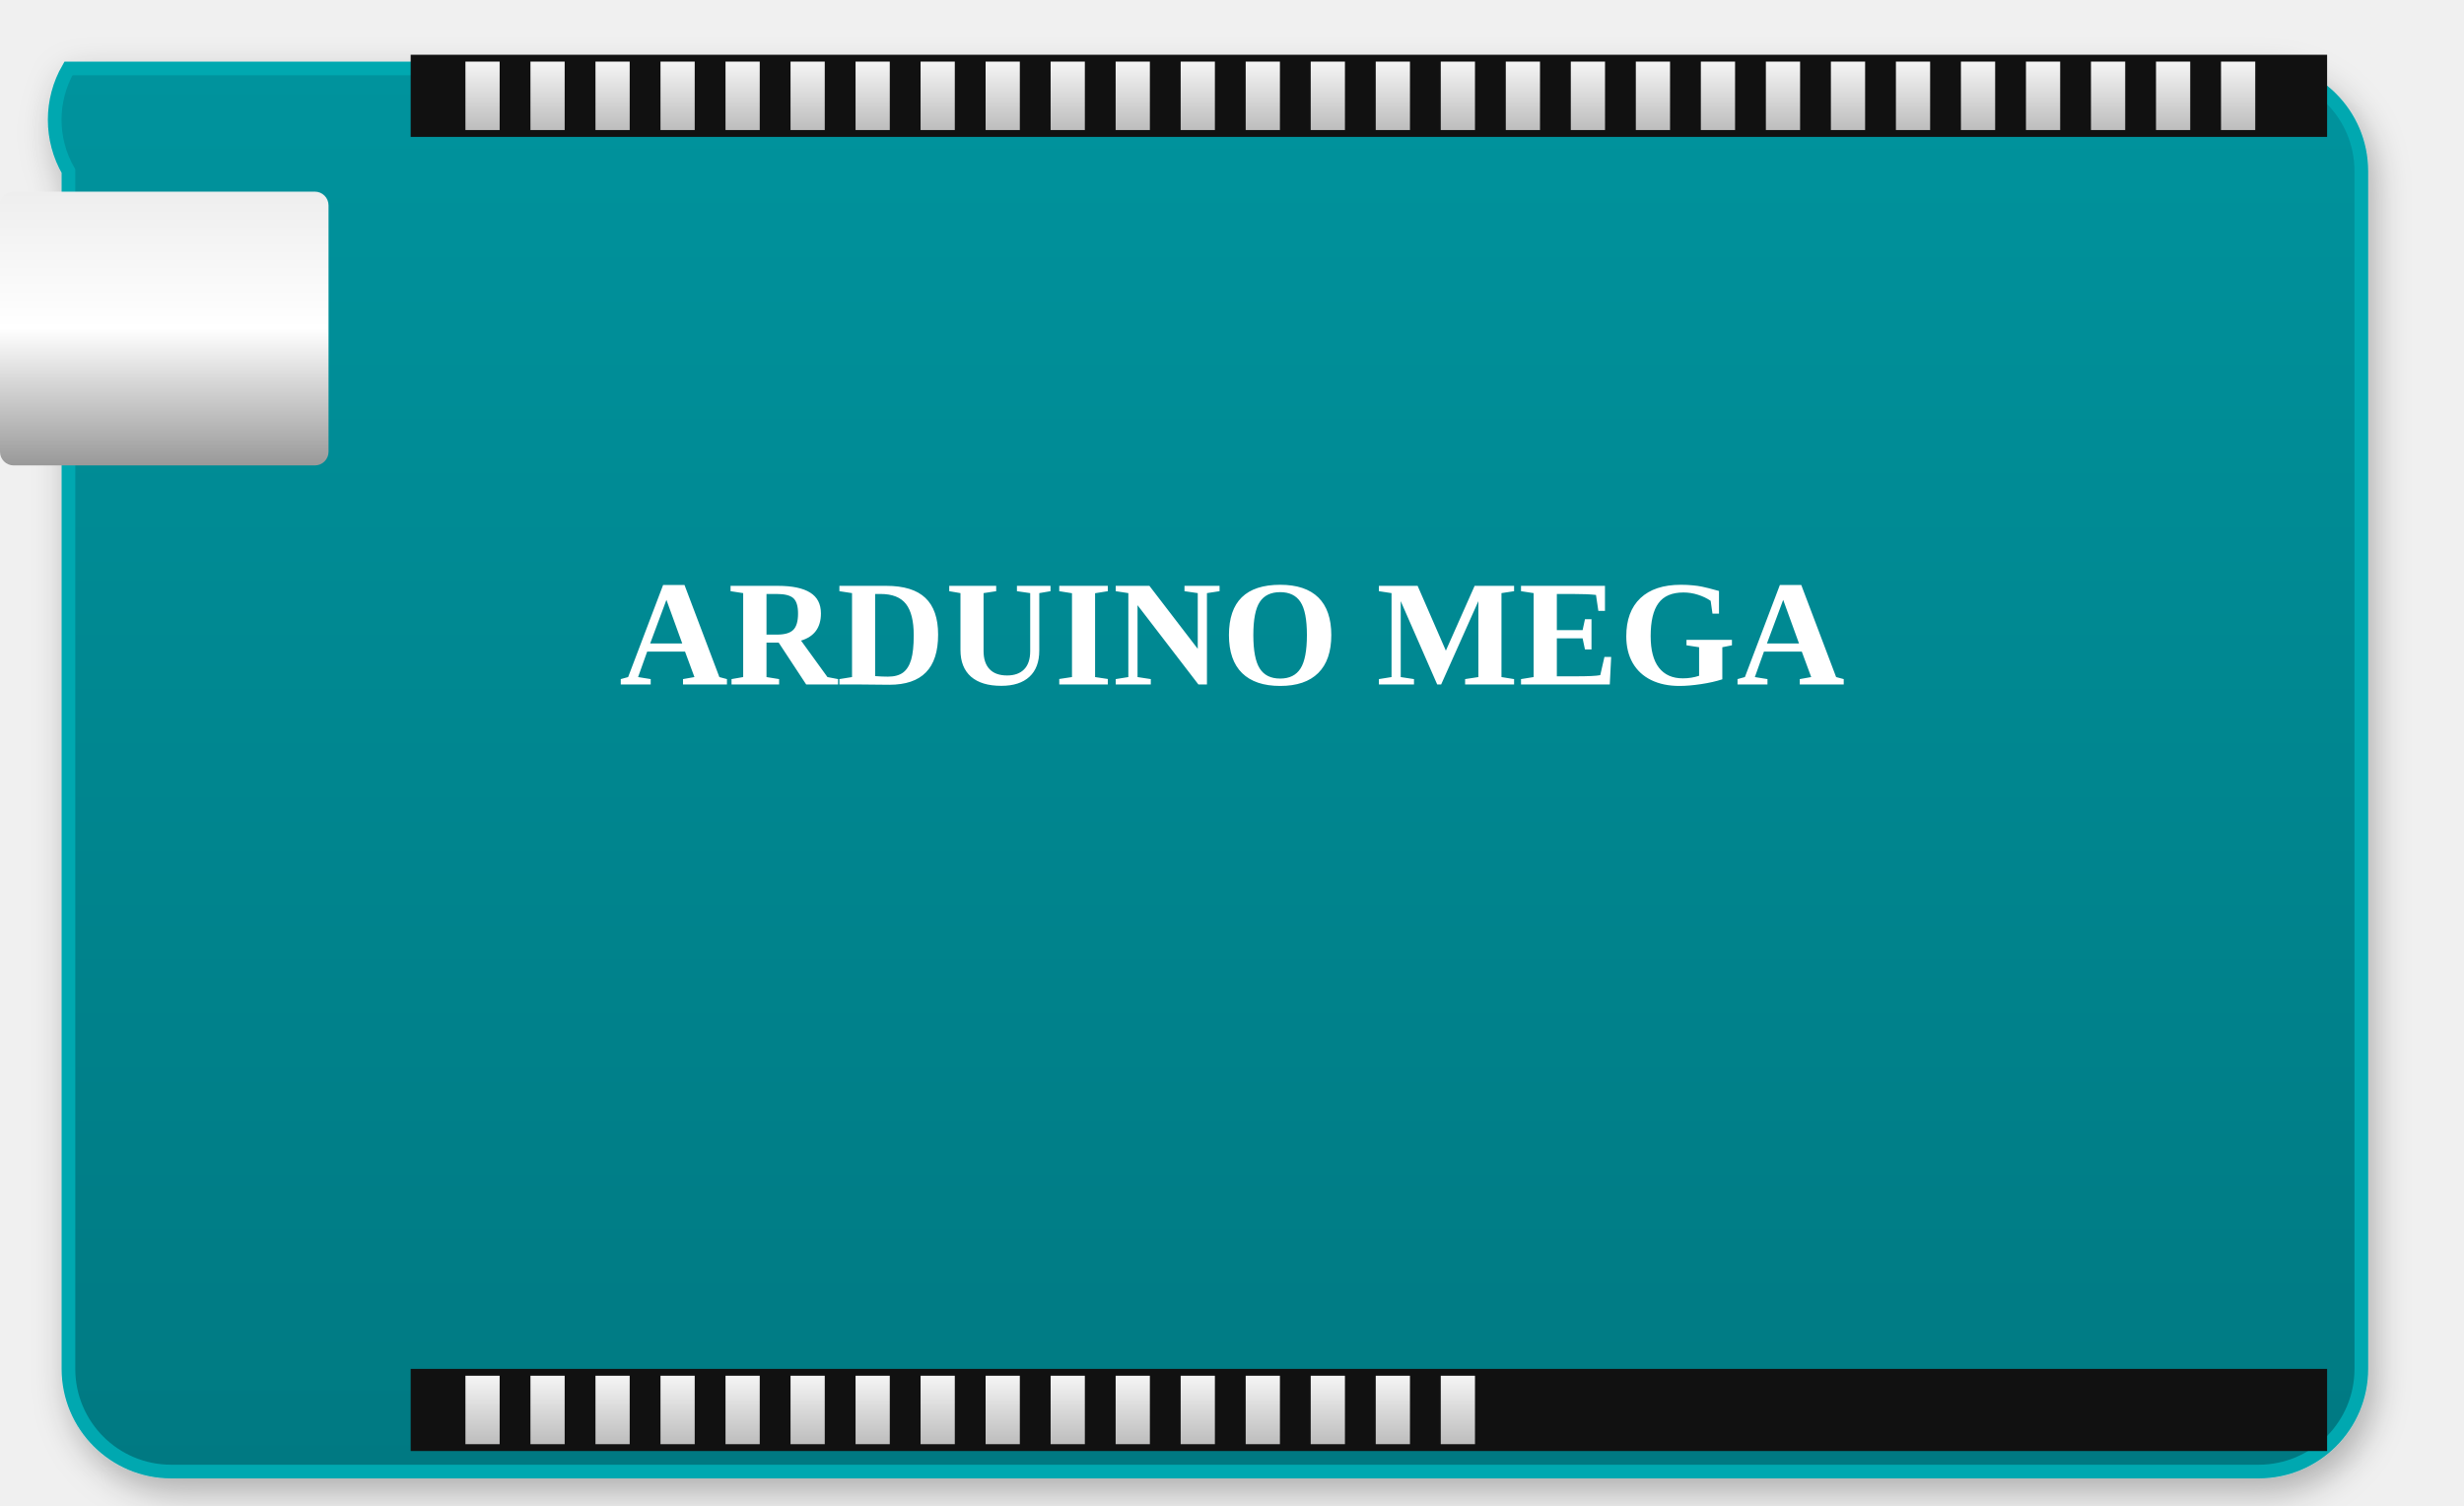
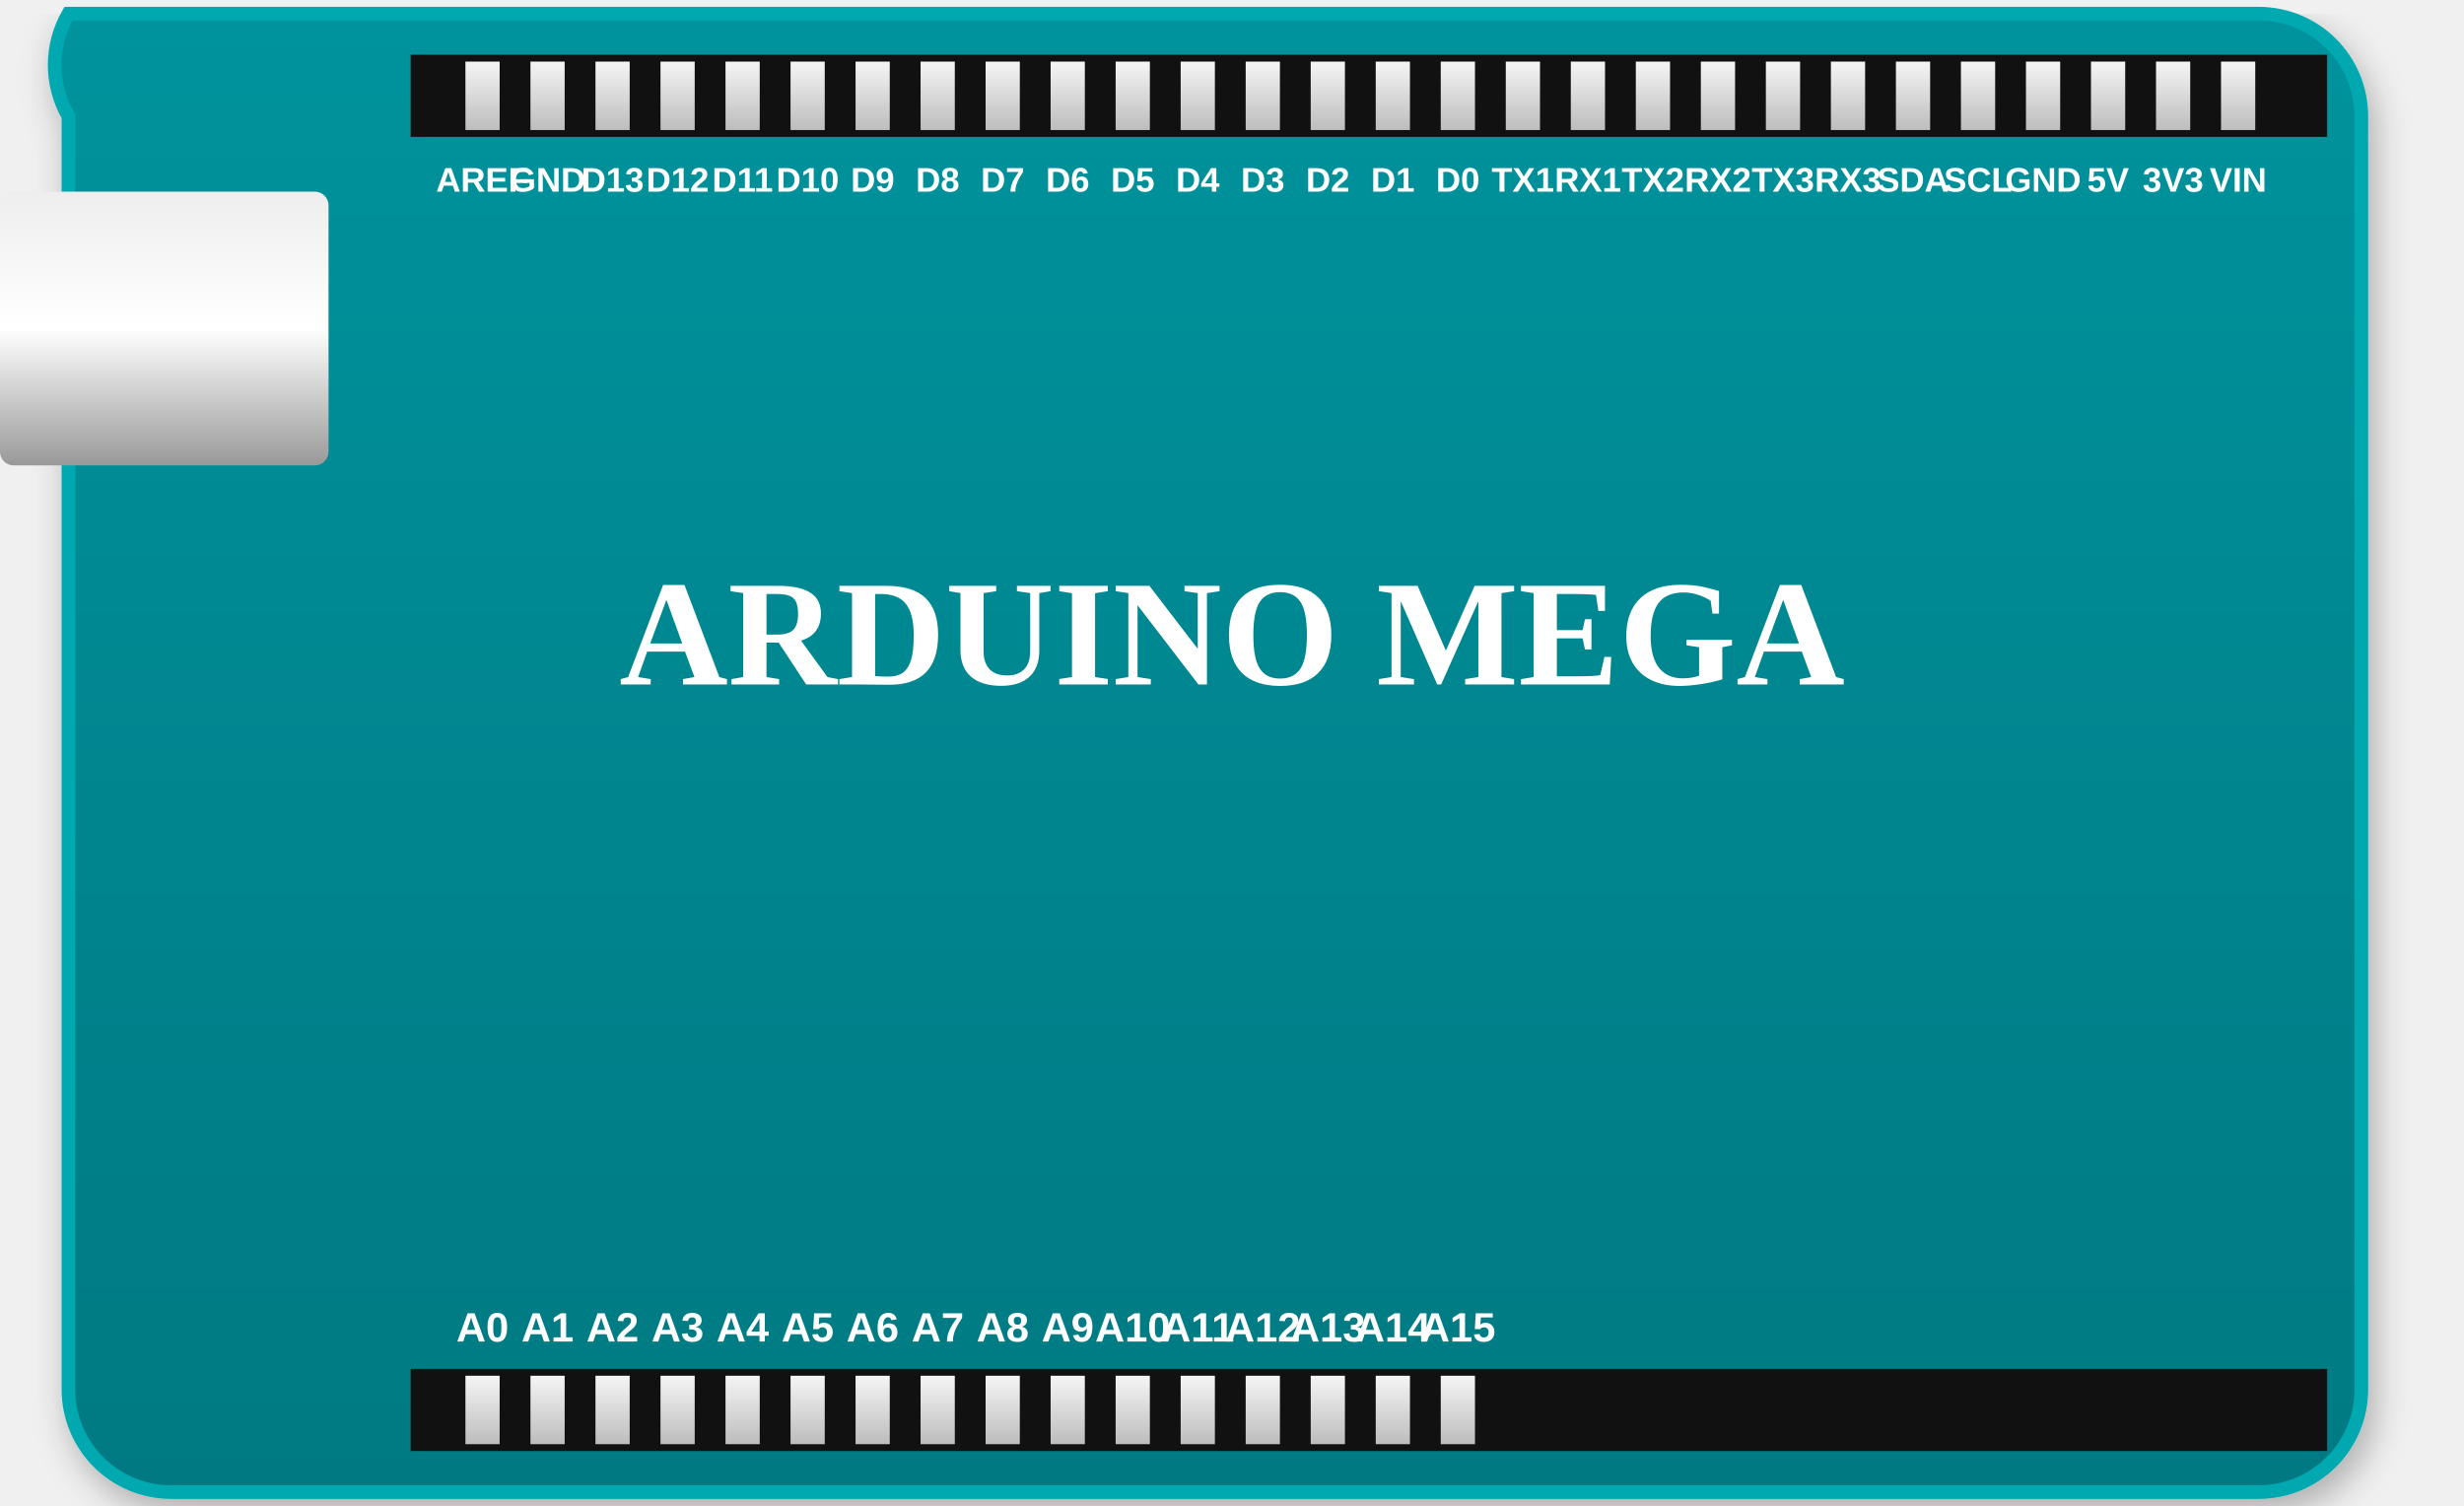
<svg xmlns="http://www.w3.org/2000/svg" viewBox="0 0 360 220" width="360" height="220">
  <defs>
    <linearGradient id="pcb-mega" x1="0" y1="0" x2="0" y2="1">
      <stop offset="0%" stop-color="#1E88E5" />
      <stop offset="100%" stop-color="#0D47A1" />
    </linearGradient>
    <linearGradient id="pcbTeal-mega" x1="0" y1="0" x2="0" y2="1">
      <stop offset="0%" stop-color="#00939d" />
      <stop offset="100%" stop-color="#007982" />
    </linearGradient>
    <linearGradient id="metal-mega" x1="0" y1="0" x2="0" y2="1">
      <stop offset="0%" stop-color="#eee" />
      <stop offset="50%" stop-color="#fff" />
      <stop offset="100%" stop-color="#999" />
    </linearGradient>
    <linearGradient id="pin-mega" x1="0" y1="0" x2="0" y2="1">
      <stop offset="0%" stop-color="#f5f5f5" />
      <stop offset="100%" stop-color="#bdbdbd" />
    </linearGradient>
    <filter id="sh-mega" x="-8%" y="-8%" width="116%" height="116%">
      <feDropShadow dx="1" dy="2" stdDeviation="2.5" flood-opacity="0.28" />
    </filter>
    <filter id="glow-mega">
      <feGaussianBlur stdDeviation="1.5" result="b" />
      <feMerge>
        <feMergeNode in="b" />
        <feMergeNode in="SourceGraphic" />
      </feMerge>
    </filter>
  </defs>
-   <path d="M 10 10 L 330 10 A 15 15 0 0 1 345 25 L 345 200 A 15 15 0 0 1 330 215 L 25 215 A 15 15 0 0 1 10 200 L 10 25 A 15 15 0 0 1 10 10 Z" fill="url(#pcbTeal-mega)" stroke="#00a8b0" stroke-width="2" filter="url(#sh-mega)" />
+   <path d="M 10 2 L 330 2 A 15 15 0 0 1 345 17 L 345 203 A 15 15 0 0 1 330 218 L 25 218 A 15 15 0 0 1 10 203 L 10 17 A 15 15 0 0 1 10 2 Z" fill="url(#pcbTeal-mega)" stroke="#00a8b0" stroke-width="2" filter="url(#sh-mega)" />
  <text x="180" y="100" text-anchor="middle" fill="#fff" font-size="22" font-weight="bold">ARDUINO MEGA</text>
  <rect x="60" y="8" width="280" height="12" fill="#111" />
  <rect x="60" y="200" width="280" height="12" fill="#111" />
  <rect x="68" y="9" width="5" height="10" fill="url(#pin-mega)" />
+   <text x="70.5" y="28" text-anchor="middle" fill="#fff" font-size="5" font-weight="bold" font-family="Arial">AREF</text>
  <rect x="77.5" y="9" width="5" height="10" fill="url(#pin-mega)" />
+   <text x="80" y="28" text-anchor="middle" fill="#fff" font-size="5" font-weight="bold" font-family="Arial">GND</text>
  <rect x="87" y="9" width="5" height="10" fill="url(#pin-mega)" />
+   <text x="89.5" y="28" text-anchor="middle" fill="#fff" font-size="5" font-weight="bold" font-family="Arial">D13</text>
  <rect x="96.5" y="9" width="5" height="10" fill="url(#pin-mega)" />
+   <text x="99" y="28" text-anchor="middle" fill="#fff" font-size="5" font-weight="bold" font-family="Arial">D12</text>
  <rect x="106" y="9" width="5" height="10" fill="url(#pin-mega)" />
+   <text x="108.5" y="28" text-anchor="middle" fill="#fff" font-size="5" font-weight="bold" font-family="Arial">D11</text>
  <rect x="115.5" y="9" width="5" height="10" fill="url(#pin-mega)" />
+   <text x="118" y="28" text-anchor="middle" fill="#fff" font-size="5" font-weight="bold" font-family="Arial">D10</text>
  <rect x="125" y="9" width="5" height="10" fill="url(#pin-mega)" />
+   <text x="127.5" y="28" text-anchor="middle" fill="#fff" font-size="5" font-weight="bold" font-family="Arial">D9</text>
  <rect x="134.5" y="9" width="5" height="10" fill="url(#pin-mega)" />
+   <text x="137" y="28" text-anchor="middle" fill="#fff" font-size="5" font-weight="bold" font-family="Arial">D8</text>
  <rect x="144" y="9" width="5" height="10" fill="url(#pin-mega)" />
+   <text x="146.5" y="28" text-anchor="middle" fill="#fff" font-size="5" font-weight="bold" font-family="Arial">D7</text>
  <rect x="153.5" y="9" width="5" height="10" fill="url(#pin-mega)" />
+   <text x="156" y="28" text-anchor="middle" fill="#fff" font-size="5" font-weight="bold" font-family="Arial">D6</text>
  <rect x="163" y="9" width="5" height="10" fill="url(#pin-mega)" />
+   <text x="165.5" y="28" text-anchor="middle" fill="#fff" font-size="5" font-weight="bold" font-family="Arial">D5</text>
  <rect x="172.5" y="9" width="5" height="10" fill="url(#pin-mega)" />
+   <text x="175" y="28" text-anchor="middle" fill="#fff" font-size="5" font-weight="bold" font-family="Arial">D4</text>
  <rect x="182" y="9" width="5" height="10" fill="url(#pin-mega)" />
+   <text x="184.5" y="28" text-anchor="middle" fill="#fff" font-size="5" font-weight="bold" font-family="Arial">D3</text>
  <rect x="191.5" y="9" width="5" height="10" fill="url(#pin-mega)" />
+   <text x="194" y="28" text-anchor="middle" fill="#fff" font-size="5" font-weight="bold" font-family="Arial">D2</text>
  <rect x="201" y="9" width="5" height="10" fill="url(#pin-mega)" />
+   <text x="203.5" y="28" text-anchor="middle" fill="#fff" font-size="5" font-weight="bold" font-family="Arial">D1</text>
  <rect x="210.5" y="9" width="5" height="10" fill="url(#pin-mega)" />
+   <text x="213" y="28" text-anchor="middle" fill="#fff" font-size="5" font-weight="bold" font-family="Arial">D0</text>
  <rect x="220" y="9" width="5" height="10" fill="url(#pin-mega)" />
+   <text x="222.5" y="28" text-anchor="middle" fill="#fff" font-size="5" font-weight="bold" font-family="Arial">TX1</text>
  <rect x="229.5" y="9" width="5" height="10" fill="url(#pin-mega)" />
+   <text x="232" y="28" text-anchor="middle" fill="#fff" font-size="5" font-weight="bold" font-family="Arial">RX1</text>
  <rect x="239" y="9" width="5" height="10" fill="url(#pin-mega)" />
+   <text x="241.5" y="28" text-anchor="middle" fill="#fff" font-size="5" font-weight="bold" font-family="Arial">TX2</text>
  <rect x="248.5" y="9" width="5" height="10" fill="url(#pin-mega)" />
+   <text x="251" y="28" text-anchor="middle" fill="#fff" font-size="5" font-weight="bold" font-family="Arial">RX2</text>
  <rect x="258" y="9" width="5" height="10" fill="url(#pin-mega)" />
+   <text x="260.5" y="28" text-anchor="middle" fill="#fff" font-size="5" font-weight="bold" font-family="Arial">TX3</text>
  <rect x="267.5" y="9" width="5" height="10" fill="url(#pin-mega)" />
+   <text x="270" y="28" text-anchor="middle" fill="#fff" font-size="5" font-weight="bold" font-family="Arial">RX3</text>
  <rect x="277" y="9" width="5" height="10" fill="url(#pin-mega)" />
+   <text x="279.5" y="28" text-anchor="middle" fill="#fff" font-size="5" font-weight="bold" font-family="Arial">SDA</text>
  <rect x="286.5" y="9" width="5" height="10" fill="url(#pin-mega)" />
+   <text x="289" y="28" text-anchor="middle" fill="#fff" font-size="5" font-weight="bold" font-family="Arial">SCL</text>
  <rect x="296" y="9" width="5" height="10" fill="url(#pin-mega)" />
+   <text x="298.5" y="28" text-anchor="middle" fill="#fff" font-size="5" font-weight="bold" font-family="Arial">GND</text>
  <rect x="305.5" y="9" width="5" height="10" fill="url(#pin-mega)" />
+   <text x="308" y="28" text-anchor="middle" fill="#fff" font-size="5" font-weight="bold" font-family="Arial">5V</text>
  <rect x="315" y="9" width="5" height="10" fill="url(#pin-mega)" />
+   <text x="317.5" y="28" text-anchor="middle" fill="#fff" font-size="5" font-weight="bold" font-family="Arial">3V3</text>
  <rect x="324.5" y="9" width="5" height="10" fill="url(#pin-mega)" />
+   <text x="327" y="28" text-anchor="middle" fill="#fff" font-size="5" font-weight="bold" font-family="Arial">VIN</text>
  <rect x="68" y="201" width="5" height="10" fill="url(#pin-mega)" />
+   <text x="70.5" y="196" text-anchor="middle" fill="#fff" font-size="6" font-weight="bold" font-family="Arial">A0</text>
  <rect x="77.5" y="201" width="5" height="10" fill="url(#pin-mega)" />
+   <text x="80" y="196" text-anchor="middle" fill="#fff" font-size="6" font-weight="bold" font-family="Arial">A1</text>
  <rect x="87" y="201" width="5" height="10" fill="url(#pin-mega)" />
+   <text x="89.5" y="196" text-anchor="middle" fill="#fff" font-size="6" font-weight="bold" font-family="Arial">A2</text>
  <rect x="96.5" y="201" width="5" height="10" fill="url(#pin-mega)" />
+   <text x="99" y="196" text-anchor="middle" fill="#fff" font-size="6" font-weight="bold" font-family="Arial">A3</text>
  <rect x="106" y="201" width="5" height="10" fill="url(#pin-mega)" />
+   <text x="108.5" y="196" text-anchor="middle" fill="#fff" font-size="6" font-weight="bold" font-family="Arial">A4</text>
  <rect x="115.5" y="201" width="5" height="10" fill="url(#pin-mega)" />
+   <text x="118" y="196" text-anchor="middle" fill="#fff" font-size="6" font-weight="bold" font-family="Arial">A5</text>
  <rect x="125" y="201" width="5" height="10" fill="url(#pin-mega)" />
+   <text x="127.5" y="196" text-anchor="middle" fill="#fff" font-size="6" font-weight="bold" font-family="Arial">A6</text>
  <rect x="134.5" y="201" width="5" height="10" fill="url(#pin-mega)" />
+   <text x="137" y="196" text-anchor="middle" fill="#fff" font-size="6" font-weight="bold" font-family="Arial">A7</text>
  <rect x="144" y="201" width="5" height="10" fill="url(#pin-mega)" />
+   <text x="146.5" y="196" text-anchor="middle" fill="#fff" font-size="6" font-weight="bold" font-family="Arial">A8</text>
  <rect x="153.5" y="201" width="5" height="10" fill="url(#pin-mega)" />
+   <text x="156" y="196" text-anchor="middle" fill="#fff" font-size="6" font-weight="bold" font-family="Arial">A9</text>
  <rect x="163" y="201" width="5" height="10" fill="url(#pin-mega)" />
+   <text x="165.5" y="196" text-anchor="middle" fill="#fff" font-size="6" font-weight="bold" font-family="Arial">A10</text>
  <rect x="172.5" y="201" width="5" height="10" fill="url(#pin-mega)" />
+   <text x="175" y="196" text-anchor="middle" fill="#fff" font-size="6" font-weight="bold" font-family="Arial">A11</text>
  <rect x="182" y="201" width="5" height="10" fill="url(#pin-mega)" />
+   <text x="184.5" y="196" text-anchor="middle" fill="#fff" font-size="6" font-weight="bold" font-family="Arial">A12</text>
  <rect x="191.5" y="201" width="5" height="10" fill="url(#pin-mega)" />
+   <text x="194" y="196" text-anchor="middle" fill="#fff" font-size="6" font-weight="bold" font-family="Arial">A13</text>
  <rect x="201" y="201" width="5" height="10" fill="url(#pin-mega)" />
+   <text x="203.5" y="196" text-anchor="middle" fill="#fff" font-size="6" font-weight="bold" font-family="Arial">A14</text>
  <rect x="210.5" y="201" width="5" height="10" fill="url(#pin-mega)" />
+   <text x="213" y="196" text-anchor="middle" fill="#fff" font-size="6" font-weight="bold" font-family="Arial">A15</text>
  <rect x="0" y="28" width="48" height="40" fill="url(#metal-mega)" rx="2" />
</svg>
